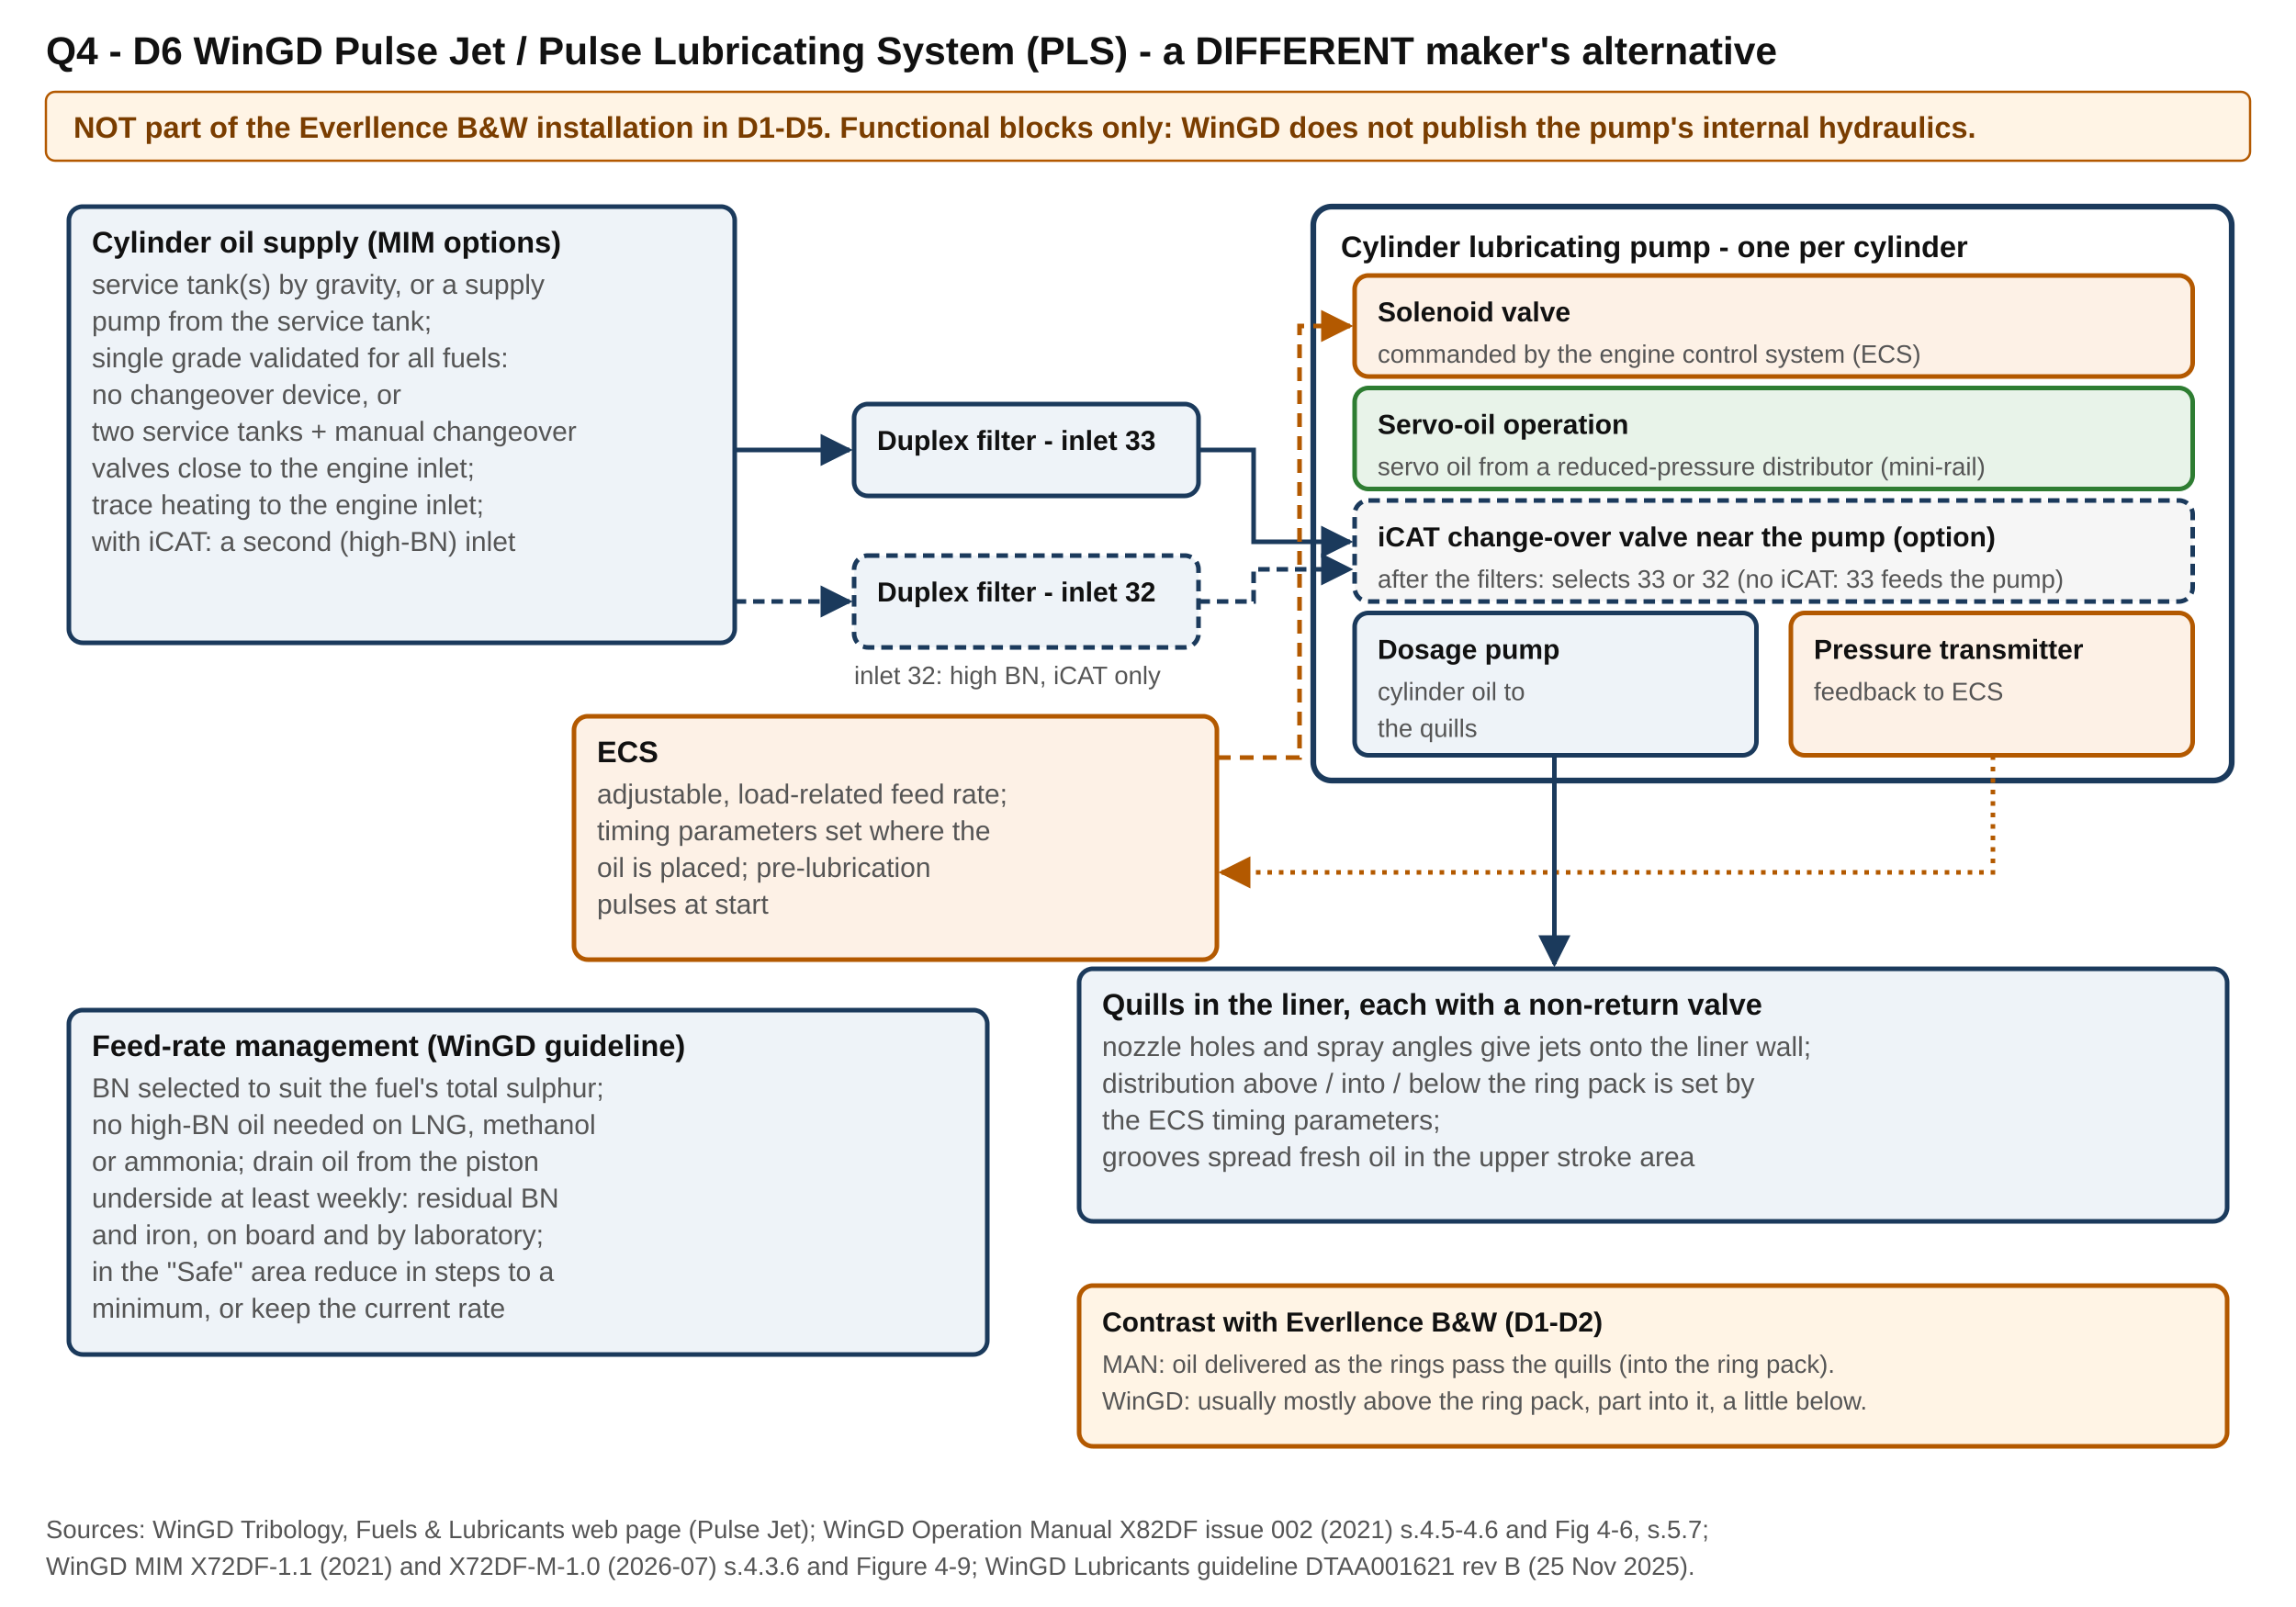
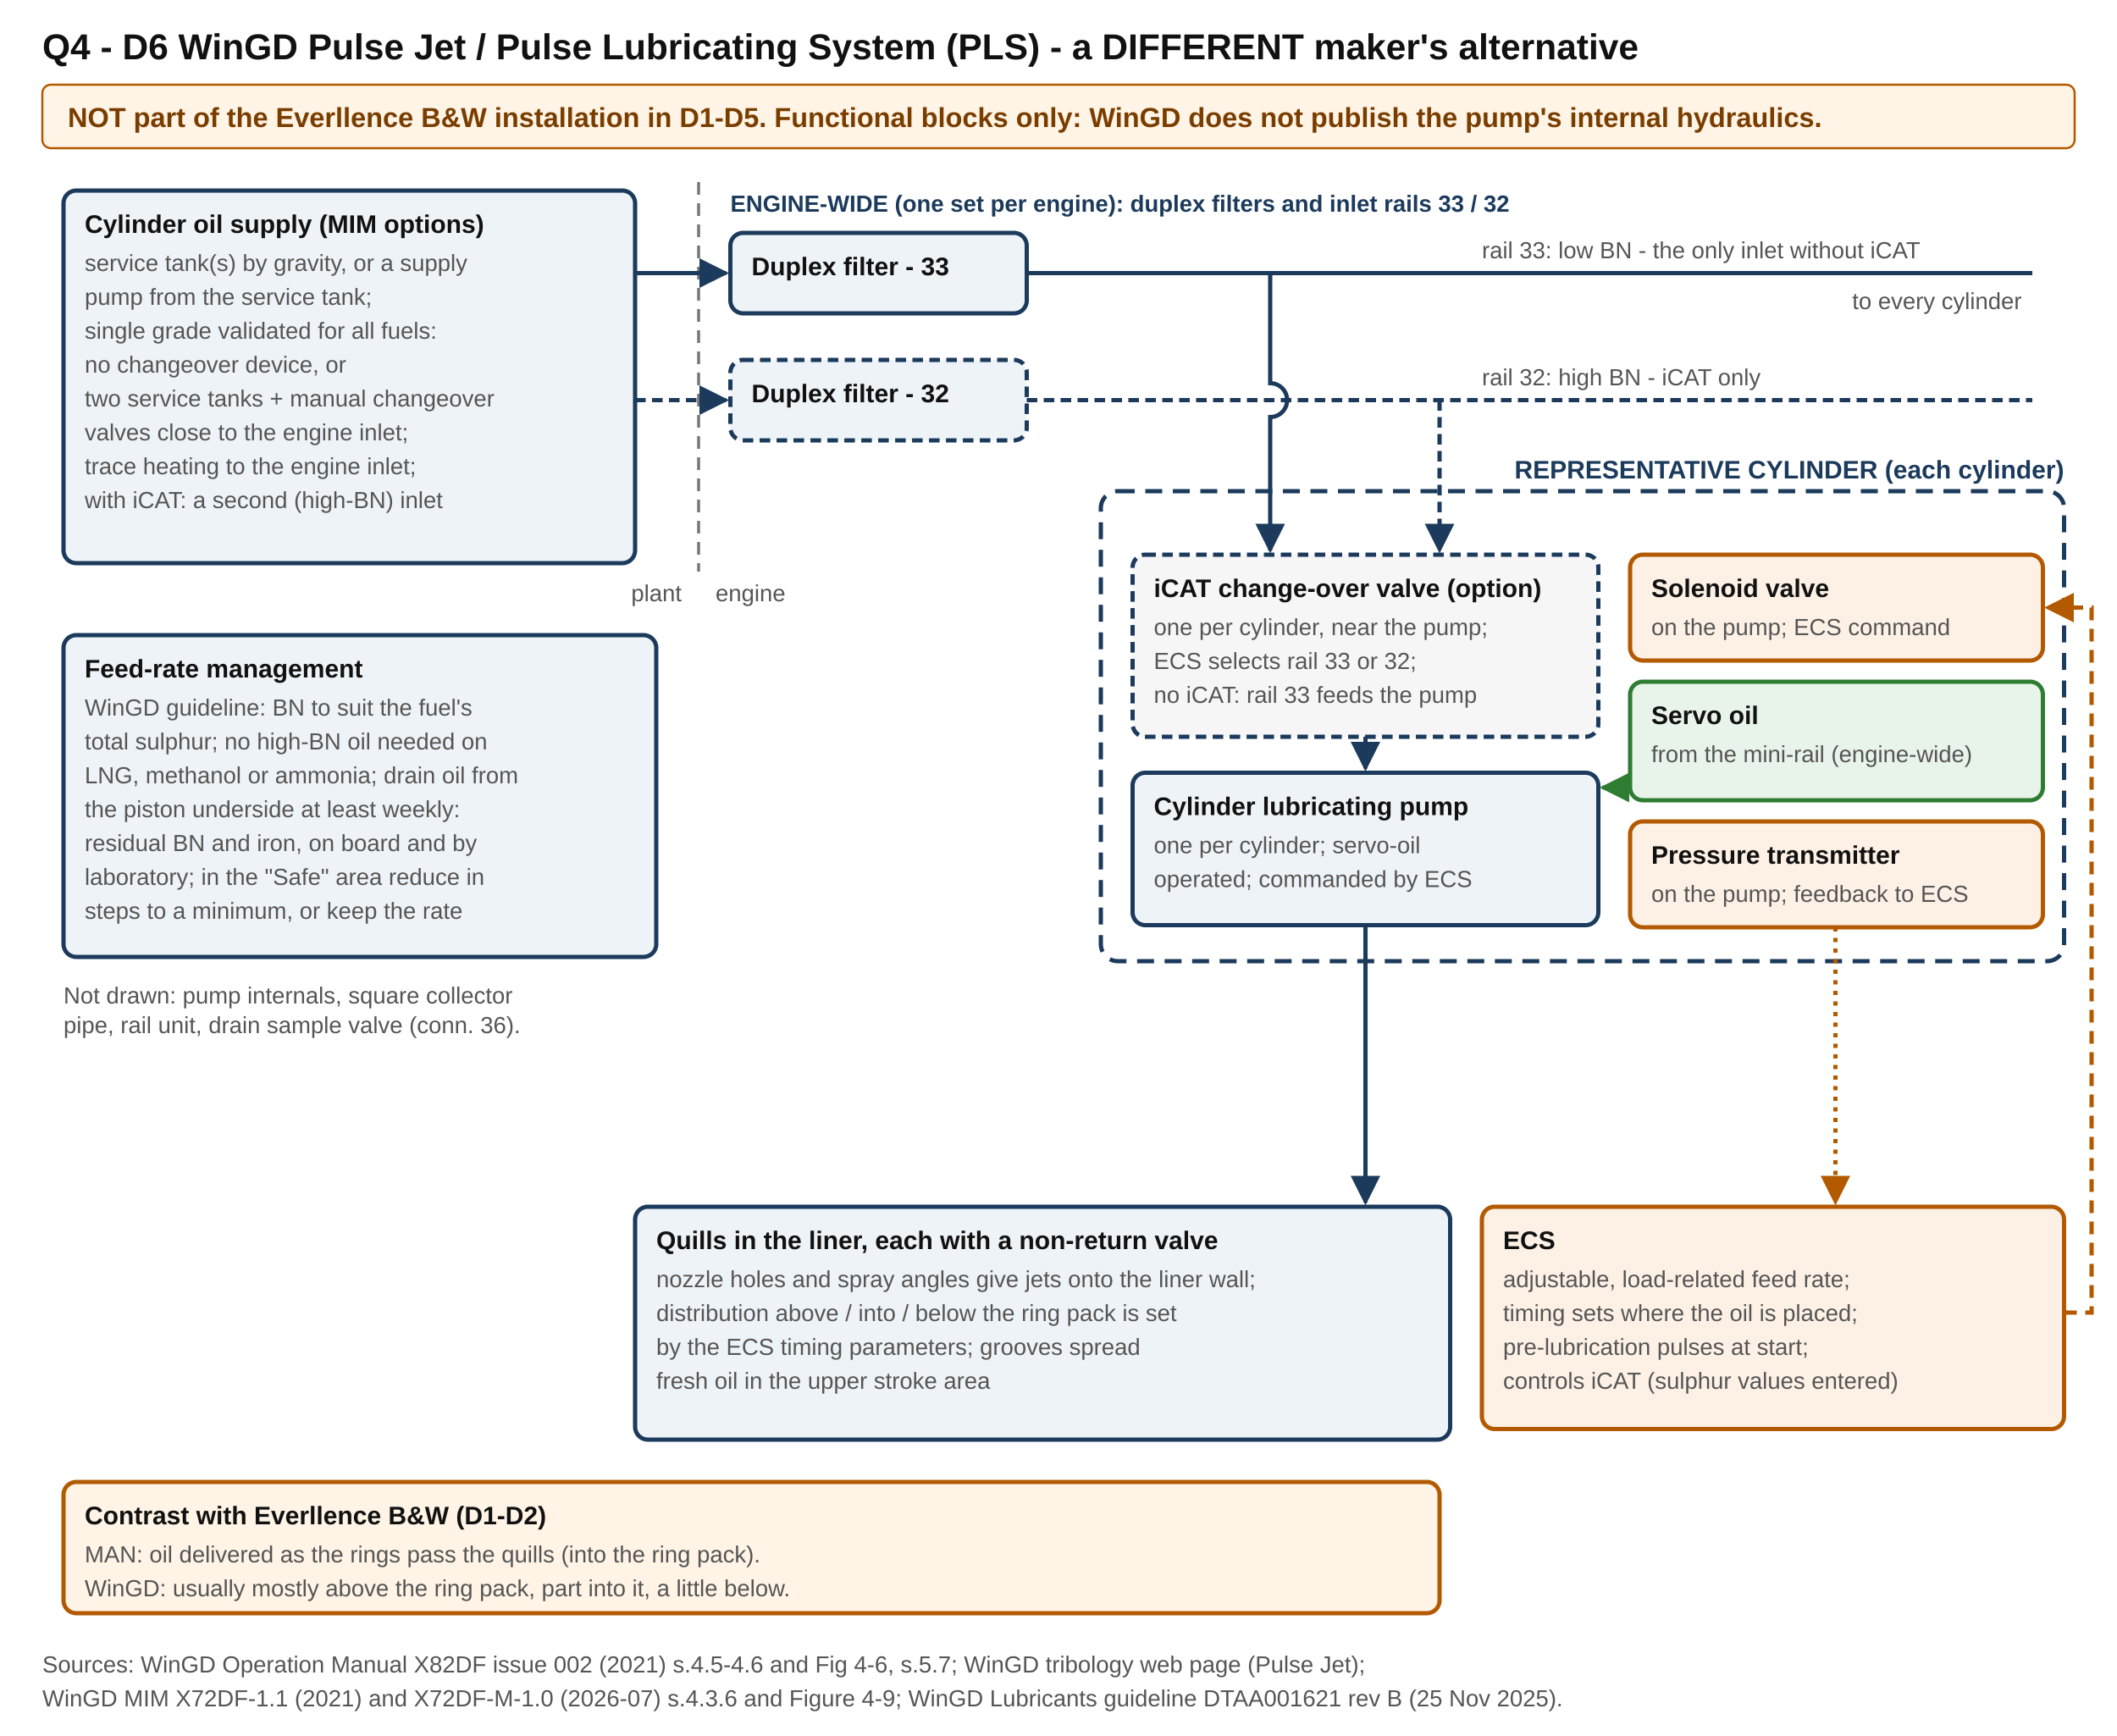
- <svg xmlns="http://www.w3.org/2000/svg" viewBox="0 0 1000 700" font-family="Arial, Helvetica, sans-serif" font-size="13" role="img" aria-labelledby="t d">
+ <svg xmlns="http://www.w3.org/2000/svg" viewBox="0 0 1000 820" font-family="Arial, Helvetica, sans-serif" font-size="13" role="img" aria-labelledby="t d">
  <defs>
    <marker id="a" viewBox="0 0 10 10" refX="9" refY="5" markerWidth="7" markerHeight="7" orient="auto-start-reverse">
      <path d="M0 0 L10 5 L0 10 z" fill="#1b3a5c" />
    </marker>
    <marker id="ac" viewBox="0 0 10 10" refX="9" refY="5" markerWidth="7" markerHeight="7" orient="auto-start-reverse">
      <path d="M0 0 L10 5 L0 10 z" fill="#b35900" />
    </marker>
    <marker id="ah" viewBox="0 0 10 10" refX="9" refY="5" markerWidth="7" markerHeight="7" orient="auto-start-reverse">
      <path d="M0 0 L10 5 L0 10 z" fill="#2e7d32" />
    </marker>
  </defs>
-   <rect x="0" y="0" width="1000" height="700" fill="#ffffff" />
+   <rect x="0" y="0" width="1000" height="820" fill="#ffffff" />
  <text x="20" y="28" font-size="17" font-weight="bold" fill="#111">Q4 - D6  WinGD Pulse Jet / Pulse Lubricating System (PLS) - a DIFFERENT maker's alternative</text>
  <rect x="20" y="40" width="960" height="30" rx="4" fill="#fff4e5" stroke="#b35900" />
  <text x="32" y="60" font-weight="bold" fill="#7a3d00">NOT part of the Everllence B&amp;W installation in D1-D5. Functional blocks only: WinGD does not publish the pump's internal hydraulics.</text>
-   <rect x="30" y="90" width="290" height="190" rx="6" fill="#eef3f8" stroke="#1b3a5c" stroke-width="2" />
-   <text x="40" y="110" font-weight="bold" fill="#111">Cylinder oil supply (MIM options)</text>
-   <text x="40" y="128" font-size="12" fill="#555">service tank(s) by gravity, or a supply</text>
-   <text x="40" y="144" font-size="12" fill="#555">  pump from the service tank;</text>
-   <text x="40" y="160" font-size="12" fill="#555">single grade validated for all fuels:</text>
-   <text x="40" y="176" font-size="12" fill="#555">  no changeover device, or</text>
-   <text x="40" y="192" font-size="12" fill="#555">two service tanks + manual changeover</text>
-   <text x="40" y="208" font-size="12" fill="#555">  valves close to the engine inlet;</text>
-   <text x="40" y="224" font-size="12" fill="#555">trace heating to the engine inlet;</text>
-   <text x="40" y="240" font-size="12" fill="#555">with iCAT: a second (high-BN) inlet</text>
-   <path d="M320 196 H370" fill="none" stroke="#1b3a5c" stroke-width="2" marker-end="url(#a)" />
-   <rect x="372" y="176" width="150" height="40" rx="6" fill="#eef3f8" stroke="#1b3a5c" stroke-width="2" />
-   <text x="382" y="196" font-size="12" font-weight="bold" fill="#111">Duplex filter - inlet 33</text>
-   <path d="M320 262 H370" fill="none" stroke="#1b3a5c" stroke-width="2" stroke-dasharray="5 3" marker-end="url(#a)" />
-   <rect x="372" y="242" width="150" height="40" rx="6" fill="#eef3f8" stroke="#1b3a5c" stroke-width="2" stroke-dasharray="5 3" />
-   <text x="382" y="262" font-size="12" font-weight="bold" fill="#111">Duplex filter - inlet 32</text>
-   <text x="372" y="298" font-size="11" fill="#555">inlet 32: high BN, iCAT only</text>
-   <path d="M522 196 H546 V236 H588" fill="none" stroke="#1b3a5c" stroke-width="2" marker-end="url(#a)" />
-   <path d="M522 262 H546 V248 H588" fill="none" stroke="#1b3a5c" stroke-width="2" stroke-dasharray="5 3" marker-end="url(#a)" />
-   <rect x="572" y="90" width="400" height="250" rx="8" fill="none" stroke="#1b3a5c" stroke-width="2.5" />
-   <text x="584" y="112" font-weight="bold" fill="#111">Cylinder lubricating pump - one per cylinder</text>
-   <rect x="590" y="120" width="365" height="44" rx="6" fill="#fdf1e6" stroke="#b35900" stroke-width="2" />
-   <text x="600" y="140" font-size="12" font-weight="bold" fill="#111">Solenoid valve</text>
-   <text x="600" y="158" font-size="11" fill="#555">commanded by the engine control system (ECS)</text>
-   <rect x="590" y="169" width="365" height="44" rx="6" fill="#e8f3e9" stroke="#2e7d32" stroke-width="2" />
-   <text x="600" y="189" font-size="12" font-weight="bold" fill="#111">Servo-oil operation</text>
-   <text x="600" y="207" font-size="11" fill="#555">servo oil from a reduced-pressure distributor (mini-rail)</text>
-   <rect x="590" y="218" width="365" height="44" rx="6" fill="#f6f6f6" stroke="#1b3a5c" stroke-width="2" stroke-dasharray="5 3" />
-   <text x="600" y="238" font-size="12" font-weight="bold" fill="#111">iCAT change-over valve near the pump (option)</text>
-   <text x="600" y="256" font-size="11" fill="#555">after the filters: selects 33 or 32 (no iCAT: 33 feeds the pump)</text>
-   <rect x="590" y="267" width="175" height="62" rx="6" fill="#eef3f8" stroke="#1b3a5c" stroke-width="2" />
-   <text x="600" y="287" font-size="12" font-weight="bold" fill="#111">Dosage pump</text>
-   <text x="600" y="305" font-size="11" fill="#555">cylinder oil to</text>
-   <text x="600" y="321" font-size="11" fill="#555">the quills</text>
-   <rect x="780" y="267" width="175" height="62" rx="6" fill="#fdf1e6" stroke="#b35900" stroke-width="2" />
-   <text x="790" y="287" font-size="12" font-weight="bold" fill="#111">Pressure transmitter</text>
-   <text x="790" y="305" font-size="11" fill="#555">feedback to ECS</text>
-   <rect x="250" y="312" width="280" height="106" rx="6" fill="#fdf1e6" stroke="#b35900" stroke-width="2" />
-   <text x="260" y="332" font-weight="bold" fill="#111">ECS</text>
-   <text x="260" y="350" font-size="12" fill="#555">adjustable, load-related feed rate;</text>
-   <text x="260" y="366" font-size="12" fill="#555">timing parameters set where the</text>
-   <text x="260" y="382" font-size="12" fill="#555">oil is placed; pre-lubrication</text>
-   <text x="260" y="398" font-size="12" fill="#555">pulses at start</text>
-   <path d="M530 330 H566 V142 H588" fill="none" stroke="#b35900" stroke-width="2" stroke-dasharray="6 4" marker-end="url(#ac)" />
-   <path d="M868 329 V380 H545 V380 H532" fill="none" stroke="#b35900" stroke-width="2" stroke-dasharray="2 3" marker-end="url(#ac)" />
-   <path d="M677 329 V420" fill="none" stroke="#1b3a5c" stroke-width="2" marker-end="url(#a)" />
-   <rect x="470" y="422" width="500" height="110" rx="6" fill="#eef3f8" stroke="#1b3a5c" stroke-width="2" />
-   <text x="480" y="442" font-weight="bold" fill="#111">Quills in the liner, each with a non-return valve</text>
-   <text x="480" y="460" font-size="12" fill="#555">nozzle holes and spray angles give jets onto the liner wall;</text>
-   <text x="480" y="476" font-size="12" fill="#555">distribution above / into / below the ring pack is set by</text>
-   <text x="480" y="492" font-size="12" fill="#555">the ECS timing parameters;</text>
-   <text x="480" y="508" font-size="12" fill="#555">grooves spread fresh oil in the upper stroke area</text>
-   <rect x="30" y="440" width="400" height="150" rx="6" fill="#eef3f8" stroke="#1b3a5c" stroke-width="2" />
-   <text x="40" y="460" font-weight="bold" fill="#111">Feed-rate management (WinGD guideline)</text>
-   <text x="40" y="478" font-size="12" fill="#555">BN selected to suit the fuel's total sulphur;</text>
-   <text x="40" y="494" font-size="12" fill="#555">no high-BN oil needed on LNG, methanol</text>
-   <text x="40" y="510" font-size="12" fill="#555">or ammonia; drain oil from the piston</text>
-   <text x="40" y="526" font-size="12" fill="#555">underside at least weekly: residual BN</text>
-   <text x="40" y="542" font-size="12" fill="#555">and iron, on board and by laboratory;</text>
-   <text x="40" y="558" font-size="12" fill="#555">in the "Safe" area reduce in steps to a</text>
-   <text x="40" y="574" font-size="12" fill="#555">minimum, or keep the current rate</text>
-   <rect x="470" y="560" width="500" height="70" rx="6" fill="#fff4e5" stroke="#b35900" stroke-width="2" />
-   <text x="480" y="580" font-size="12" font-weight="bold" fill="#111">Contrast with Everllence B&amp;W (D1-D2)</text>
-   <text x="480" y="598" font-size="11" fill="#555">MAN: oil delivered as the rings pass the quills (into the ring pack).</text>
-   <text x="480" y="614" font-size="11" fill="#555">WinGD: usually mostly above the ring pack, part into it, a little below.</text>
-   <text x="20" y="670" font-size="11" fill="#555">Sources: WinGD Tribology, Fuels &amp; Lubricants web page (Pulse Jet); WinGD Operation Manual X82DF issue 002 (2021) s.4.5-4.6 and Fig 4-6, s.5.7;</text>
-   <text x="20" y="686" font-size="11" fill="#555">WinGD MIM X72DF-1.1 (2021) and X72DF-M-1.0 (2026-07) s.4.3.6 and Figure 4-9; WinGD Lubricants guideline DTAA001621 rev B (25 Nov 2025).</text>
+   <rect x="30" y="90" width="270" height="176" rx="6" fill="#eef3f8" stroke="#1b3a5c" stroke-width="2" />
+   <text x="40" y="110" font-size="12" font-weight="bold" fill="#111">Cylinder oil supply (MIM options)</text>
+   <text x="40" y="128" font-size="11" fill="#555">service tank(s) by gravity, or a supply</text>
+   <text x="40" y="144" font-size="11" fill="#555">  pump from the service tank;</text>
+   <text x="40" y="160" font-size="11" fill="#555">single grade validated for all fuels:</text>
+   <text x="40" y="176" font-size="11" fill="#555">  no changeover device, or</text>
+   <text x="40" y="192" font-size="11" fill="#555">two service tanks + manual changeover</text>
+   <text x="40" y="208" font-size="11" fill="#555">  valves close to the engine inlet;</text>
+   <text x="40" y="224" font-size="11" fill="#555">trace heating to the engine inlet;</text>
+   <text x="40" y="240" font-size="11" fill="#555">with iCAT: a second (high-BN) inlet</text>
+   <path d="M330 86 V270" fill="none" stroke="#777" stroke-width="1.4" stroke-dasharray="6 4" />
+   <text x="322" y="284" font-size="11" fill="#555" text-anchor="end">plant</text>
+   <text x="338" y="284" font-size="11" fill="#555">engine</text>
+   <text x="345" y="100" font-size="11" font-weight="bold" fill="#1b3a5c">ENGINE-WIDE (one set per engine): duplex filters and inlet rails 33 / 32</text>
+   <path d="M300 129 H343" fill="none" stroke="#1b3a5c" stroke-width="2" marker-end="url(#a)" />
+   <rect x="345" y="110" width="140" height="38" rx="6" fill="#eef3f8" stroke="#1b3a5c" stroke-width="2" />
+   <text x="355" y="130" font-size="12" font-weight="bold" fill="#111">Duplex filter - 33</text>
+   <path d="M300 189 H343" fill="none" stroke="#1b3a5c" stroke-width="2" stroke-dasharray="5 3" marker-end="url(#a)" />
+   <rect x="345" y="170" width="140" height="38" rx="6" fill="#eef3f8" stroke="#1b3a5c" stroke-width="2" stroke-dasharray="5 3" />
+   <text x="355" y="190" font-size="12" font-weight="bold" fill="#111">Duplex filter - 32</text>
+   <path d="M485 129 H960" fill="none" stroke="#1b3a5c" stroke-width="2" />
+   <path d="M485 189 H960" fill="none" stroke="#1b3a5c" stroke-width="2" stroke-dasharray="5 3" />
+   <text x="700" y="122" font-size="11" fill="#555">rail 33: low BN - the only inlet without iCAT</text>
+   <text x="700" y="182" font-size="11" fill="#555">rail 32: high BN - iCAT only</text>
+   <text x="955" y="146" font-size="11" fill="#555" text-anchor="end">to every cylinder</text>
+   <rect x="520" y="232" width="455" height="222" rx="8" fill="none" stroke="#1b3a5c" stroke-width="2" stroke-dasharray="8 5" />
+   <text x="975" y="226" font-size="12" font-weight="bold" fill="#1b3a5c" text-anchor="end">REPRESENTATIVE CYLINDER (each cylinder)</text>
+   <path d="M600 129 V181 a8 8 0 0 1 0 16 V260" fill="none" stroke="#1b3a5c" stroke-width="2" marker-end="url(#a)" />
+   <path d="M680 189 V260" fill="none" stroke="#1b3a5c" stroke-width="2" stroke-dasharray="5 3" marker-end="url(#a)" />
+   <rect x="535" y="262" width="220" height="86" rx="6" fill="#f6f6f6" stroke="#1b3a5c" stroke-width="2" stroke-dasharray="5 3" />
+   <text x="545" y="282" font-size="12" font-weight="bold" fill="#111">iCAT change-over valve (option)</text>
+   <text x="545" y="300" font-size="11" fill="#555">one per cylinder, near the pump;</text>
+   <text x="545" y="316" font-size="11" fill="#555">ECS selects rail 33 or 32;</text>
+   <text x="545" y="332" font-size="11" fill="#555">no iCAT: rail 33 feeds the pump</text>
+   <path d="M645 348 V363" fill="none" stroke="#1b3a5c" stroke-width="2" marker-end="url(#a)" />
+   <rect x="535" y="365" width="220" height="72" rx="6" fill="#eef3f8" stroke="#1b3a5c" stroke-width="2" />
+   <text x="545" y="385" font-size="12" font-weight="bold" fill="#111">Cylinder lubricating pump</text>
+   <text x="545" y="403" font-size="11" fill="#555">one per cylinder; servo-oil</text>
+   <text x="545" y="419" font-size="11" fill="#555">operated; commanded by ECS</text>
+   <rect x="770" y="262" width="195" height="50" rx="6" fill="#fdf1e6" stroke="#b35900" stroke-width="2" />
+   <text x="780" y="282" font-size="12" font-weight="bold" fill="#111">Solenoid valve</text>
+   <text x="780" y="300" font-size="11" fill="#555">on the pump; ECS command</text>
+   <rect x="770" y="322" width="195" height="56" rx="6" fill="#e8f3e9" stroke="#2e7d32" stroke-width="2" />
+   <text x="780" y="342" font-size="12" font-weight="bold" fill="#111">Servo oil</text>
+   <text x="780" y="360" font-size="11" fill="#555">from the mini-rail (engine-wide)</text>
+   <path d="M770 372 H757" fill="none" stroke="#2e7d32" stroke-width="2" marker-end="url(#ah)" />
+   <rect x="770" y="388" width="195" height="50" rx="6" fill="#fdf1e6" stroke="#b35900" stroke-width="2" />
+   <text x="780" y="408" font-size="12" font-weight="bold" fill="#111">Pressure transmitter</text>
+   <text x="780" y="426" font-size="11" fill="#555">on the pump; feedback to ECS</text>
+   <rect x="700" y="570" width="275" height="105" rx="6" fill="#fdf1e6" stroke="#b35900" stroke-width="2" />
+   <text x="710" y="590" font-size="12" font-weight="bold" fill="#111">ECS</text>
+   <text x="710" y="608" font-size="11" fill="#555">adjustable, load-related feed rate;</text>
+   <text x="710" y="624" font-size="11" fill="#555">timing sets where the oil is placed;</text>
+   <text x="710" y="640" font-size="11" fill="#555">pre-lubrication pulses at start;</text>
+   <text x="710" y="656" font-size="11" fill="#555">controls iCAT (sulphur values entered)</text>
+   <path d="M975 620 H988 V287 H967" fill="none" stroke="#b35900" stroke-width="2" stroke-dasharray="6 4" marker-end="url(#ac)" />
+   <path d="M867 438 V568" fill="none" stroke="#b35900" stroke-width="2" stroke-dasharray="2 3" marker-end="url(#ac)" />
+   <path d="M645 437 V568" fill="none" stroke="#1b3a5c" stroke-width="2" marker-end="url(#a)" />
+   <rect x="300" y="570" width="385" height="110" rx="6" fill="#eef3f8" stroke="#1b3a5c" stroke-width="2" />
+   <text x="310" y="590" font-size="12" font-weight="bold" fill="#111">Quills in the liner, each with a non-return valve</text>
+   <text x="310" y="608" font-size="11" fill="#555">nozzle holes and spray angles give jets onto the liner wall;</text>
+   <text x="310" y="624" font-size="11" fill="#555">distribution above / into / below the ring pack is set</text>
+   <text x="310" y="640" font-size="11" fill="#555">by the ECS timing parameters; grooves spread</text>
+   <text x="310" y="656" font-size="11" fill="#555">fresh oil in the upper stroke area</text>
+   <rect x="30" y="300" width="280" height="152" rx="6" fill="#eef3f8" stroke="#1b3a5c" stroke-width="2" />
+   <text x="40" y="320" font-size="12" font-weight="bold" fill="#111">Feed-rate management</text>
+   <text x="40" y="338" font-size="11" fill="#555">WinGD guideline: BN to suit the fuel's</text>
+   <text x="40" y="354" font-size="11" fill="#555">total sulphur; no high-BN oil needed on</text>
+   <text x="40" y="370" font-size="11" fill="#555">LNG, methanol or ammonia; drain oil from</text>
+   <text x="40" y="386" font-size="11" fill="#555">the piston underside at least weekly:</text>
+   <text x="40" y="402" font-size="11" fill="#555">residual BN and iron, on board and by</text>
+   <text x="40" y="418" font-size="11" fill="#555">laboratory; in the "Safe" area reduce in</text>
+   <text x="40" y="434" font-size="11" fill="#555">steps to a minimum, or keep the rate</text>
+   <text x="30" y="474" font-size="11" fill="#555">Not drawn: pump internals, square collector</text>
+   <text x="30" y="488" font-size="11" fill="#555">pipe, rail unit, drain sample valve (conn. 36).</text>
+   <rect x="30" y="700" width="650" height="62" rx="6" fill="#fff4e5" stroke="#b35900" stroke-width="2" />
+   <text x="40" y="720" font-size="12" font-weight="bold" fill="#111">Contrast with Everllence B&amp;W (D1-D2)</text>
+   <text x="40" y="738" font-size="11" fill="#555">MAN: oil delivered as the rings pass the quills (into the ring pack).</text>
+   <text x="40" y="754" font-size="11" fill="#555">WinGD: usually mostly above the ring pack, part into it, a little below.</text>
+   <text x="20" y="790" font-size="11" fill="#555">Sources: WinGD Operation Manual X82DF issue 002 (2021) s.4.5-4.6 and Fig 4-6, s.5.7; WinGD tribology web page (Pulse Jet);</text>
+   <text x="20" y="806" font-size="11" fill="#555">WinGD MIM X72DF-1.1 (2021) and X72DF-M-1.0 (2026-07) s.4.3.6 and Figure 4-9; WinGD Lubricants guideline DTAA001621 rev B (25 Nov 2025).</text>
</svg>
